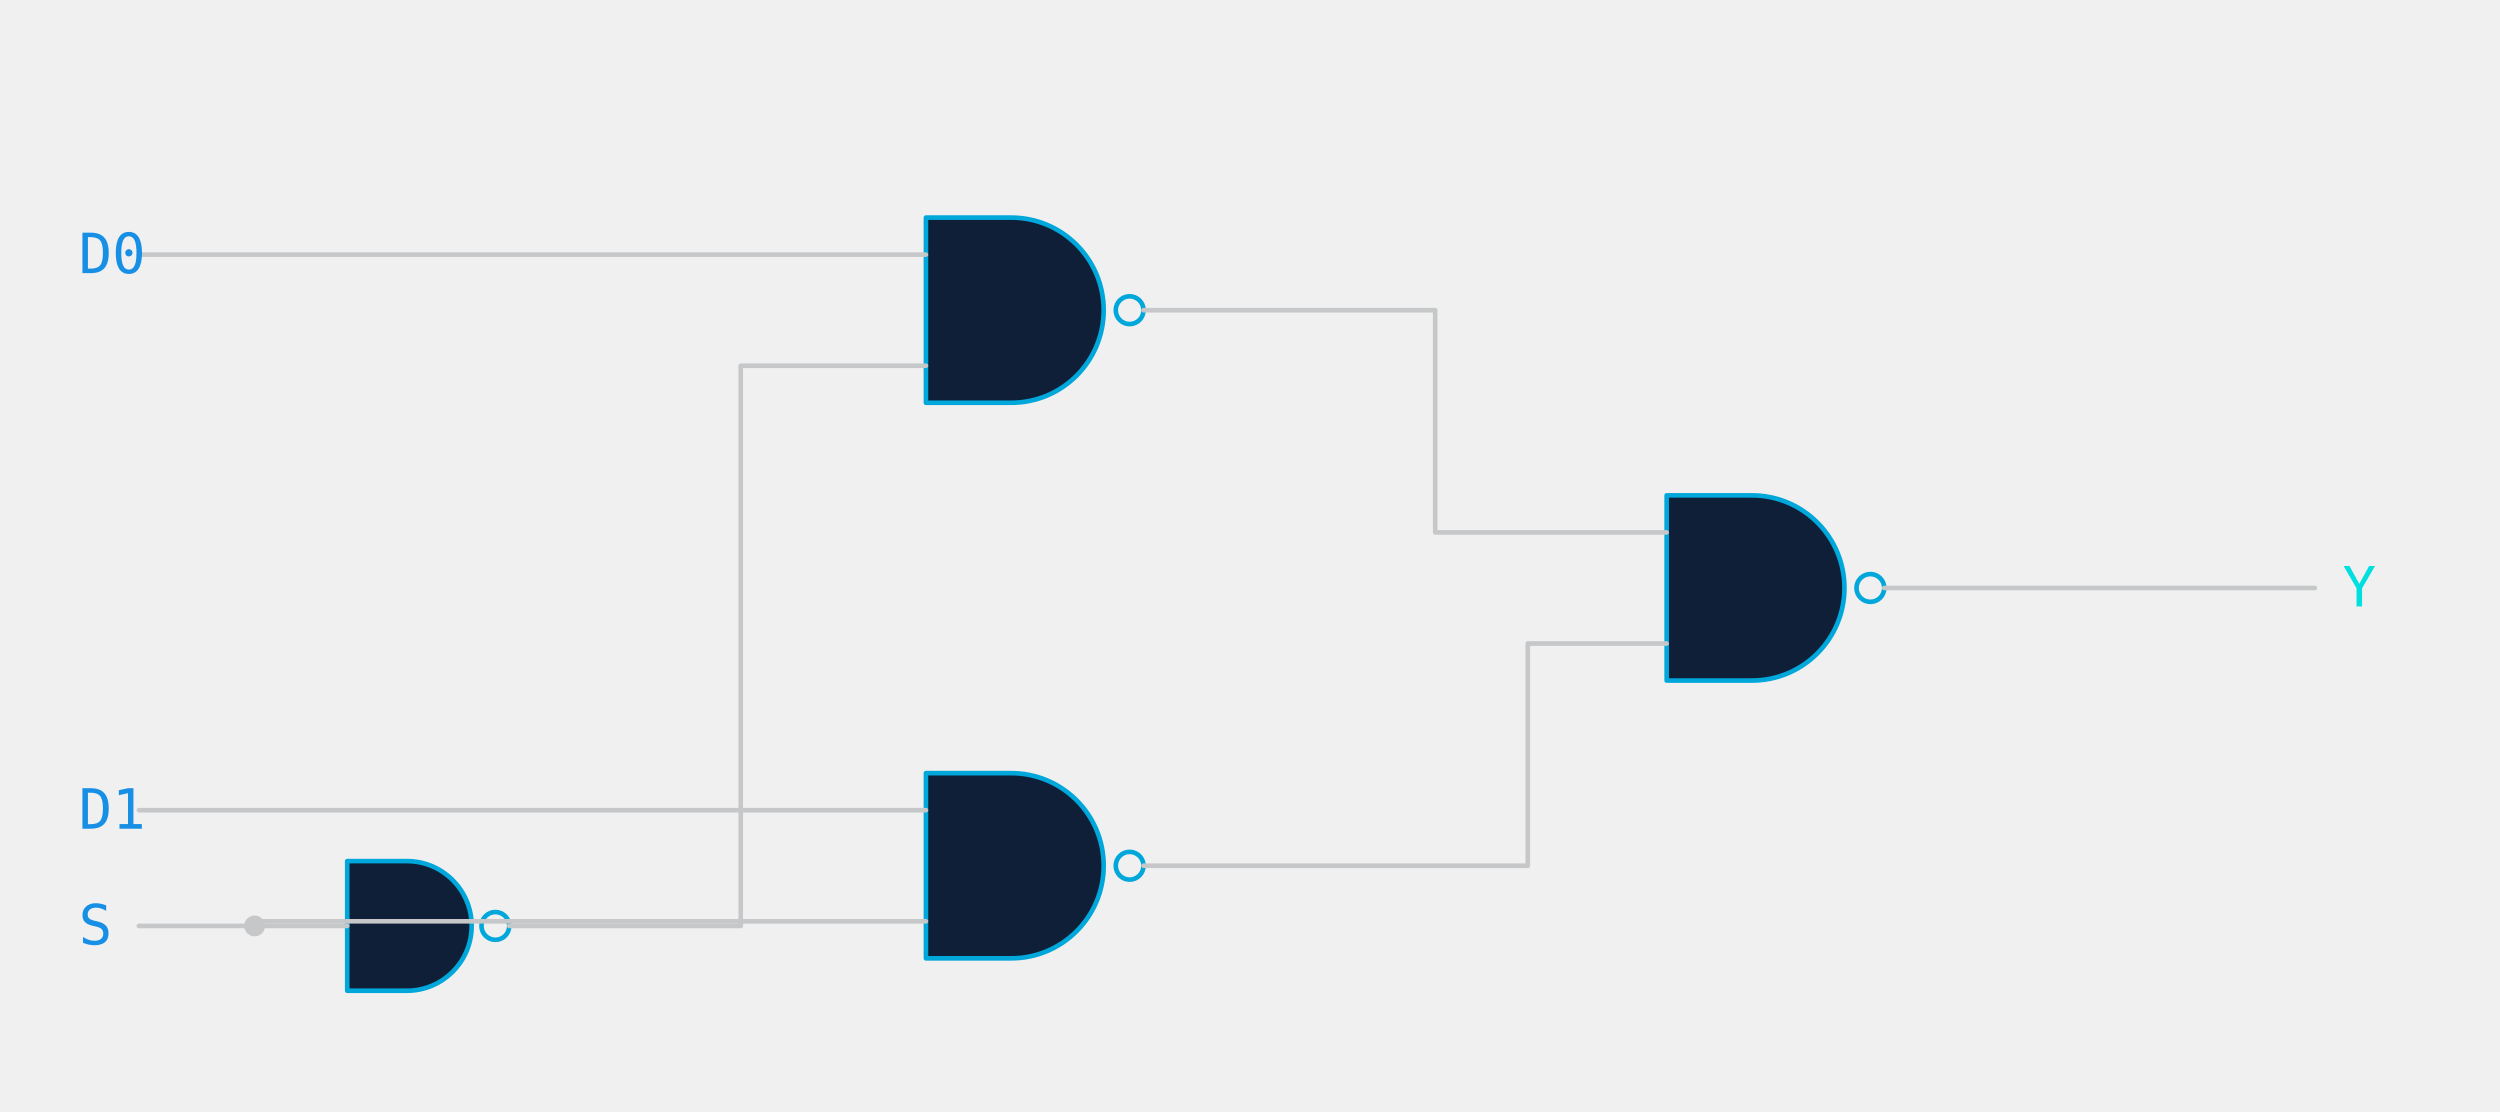
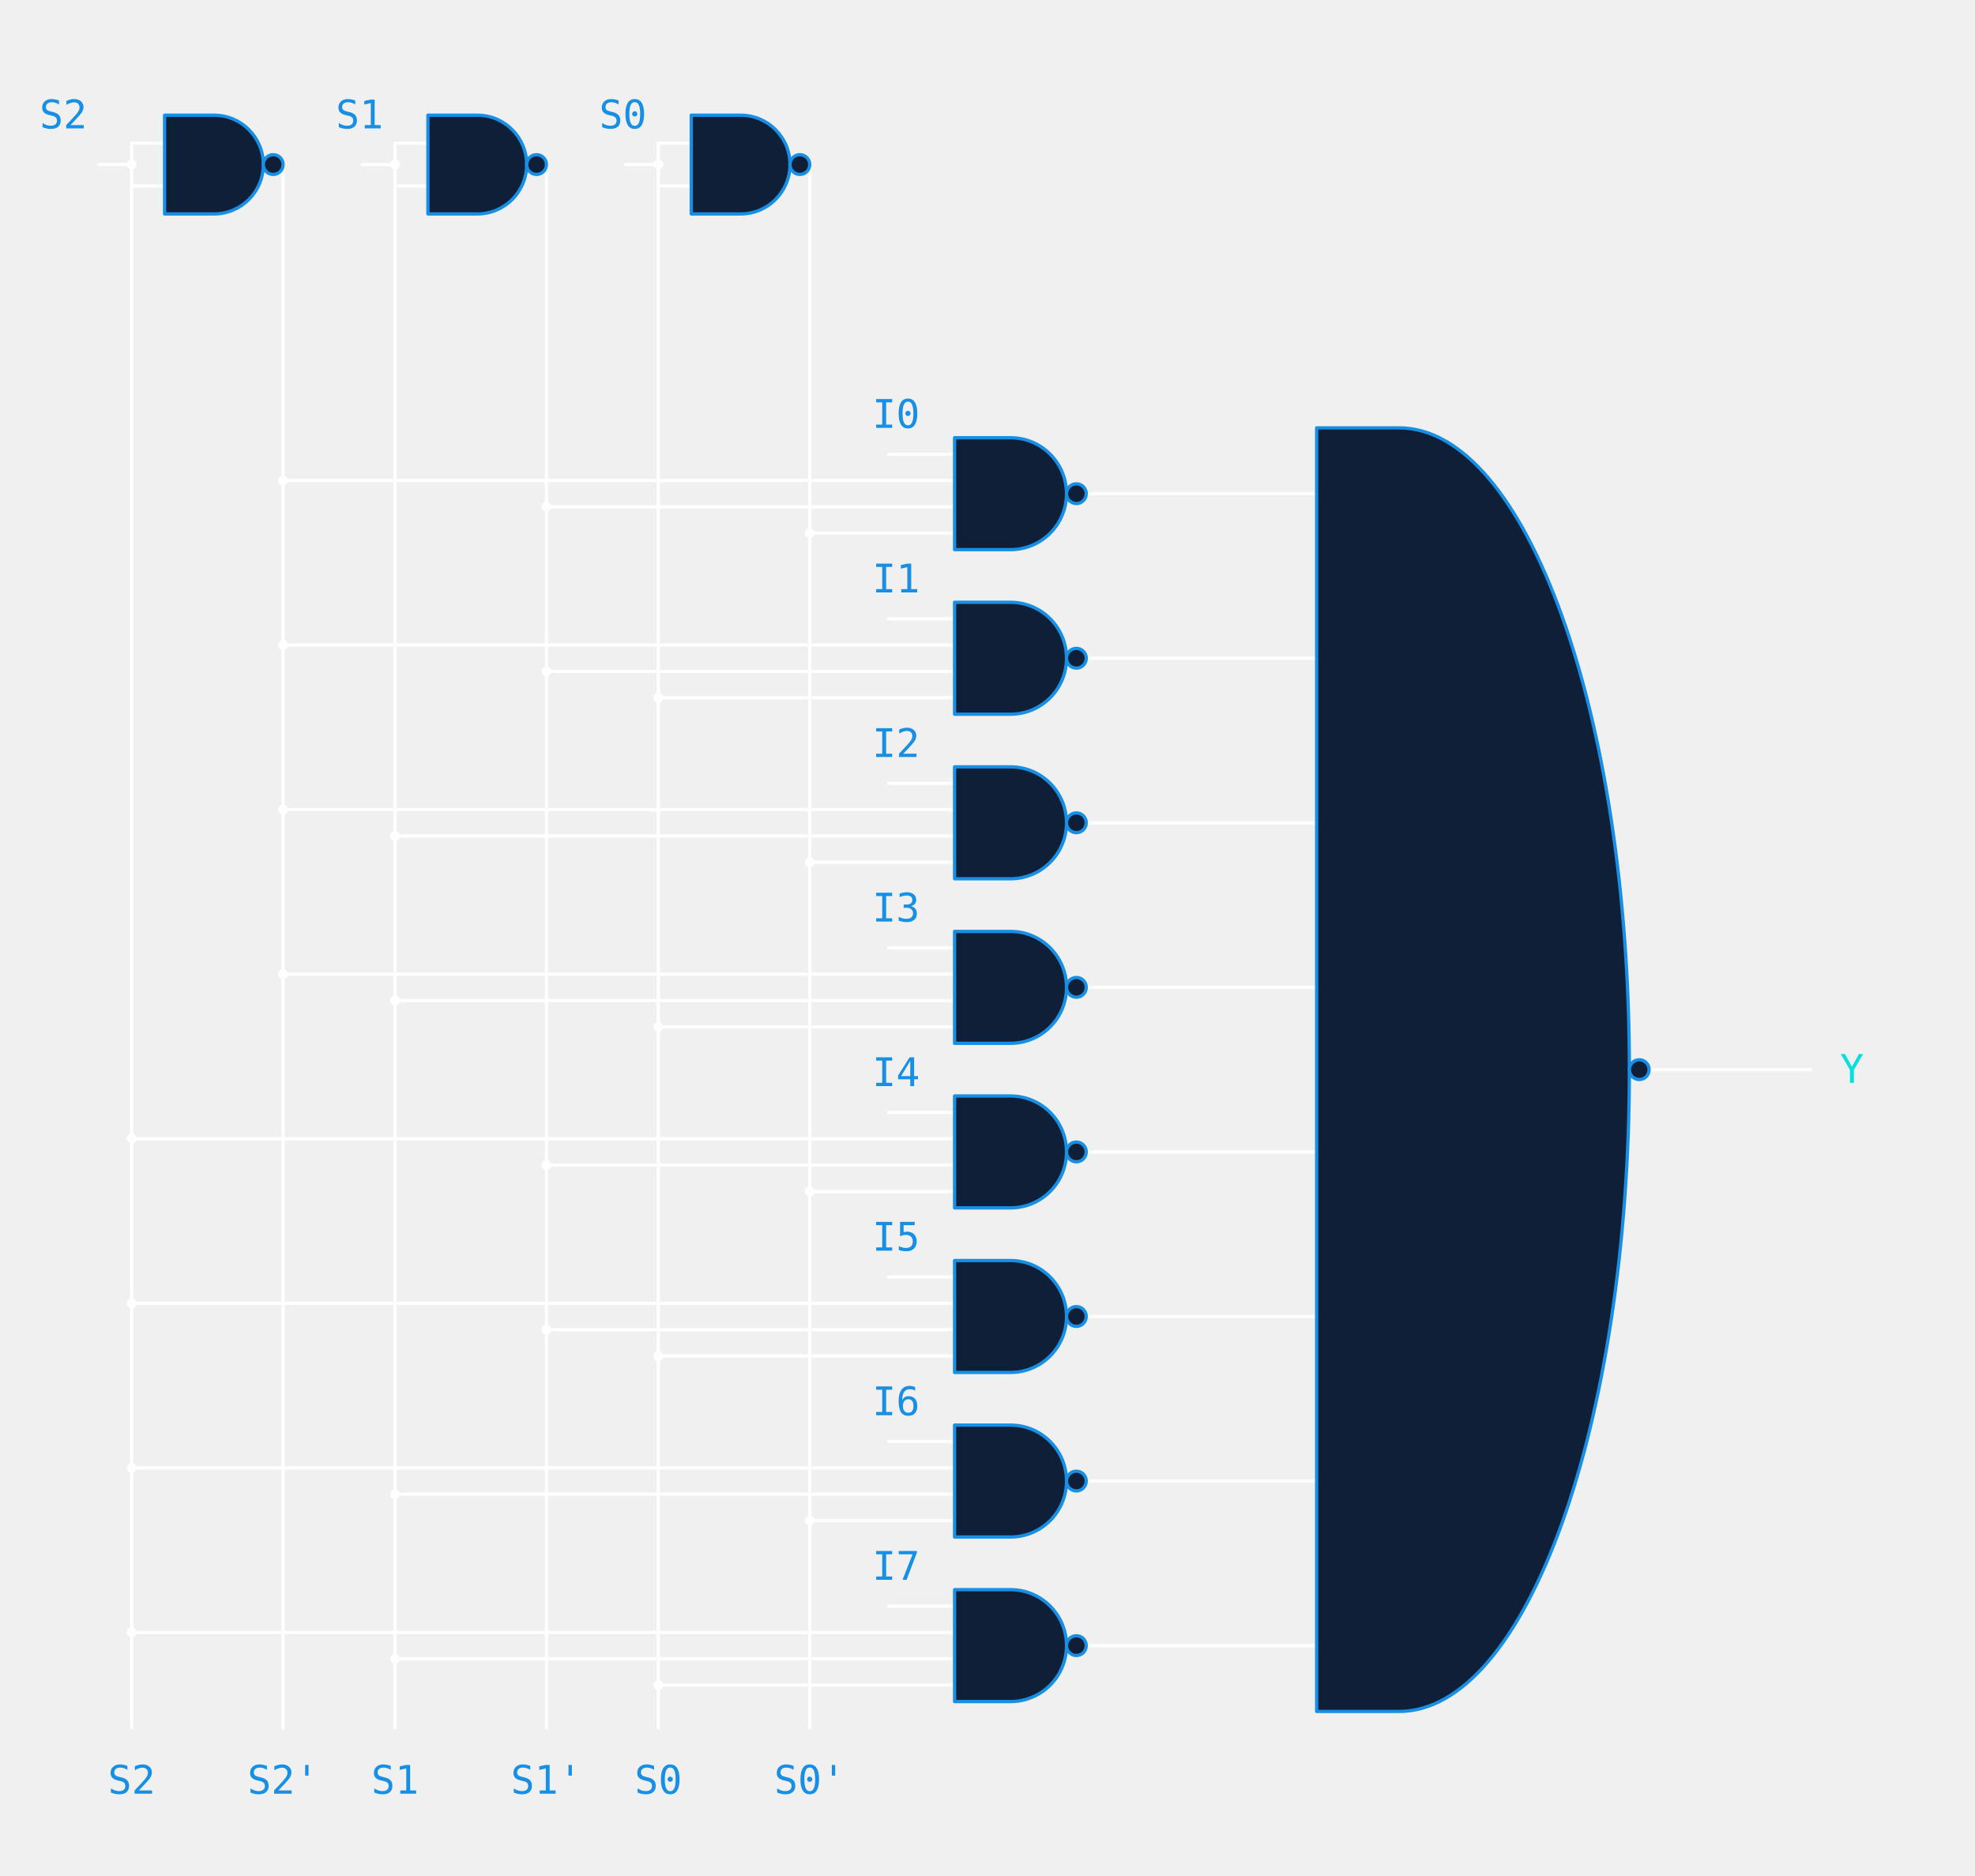
- <svg xmlns="http://www.w3.org/2000/svg" viewBox="0 0 1080 480" role="img" aria-label="8-to-1 Multiplexer circuit diagram">
-   <path d="M150,372 H175.76 A28,28 0 0 1 175.76,428 H150 Z" fill="#101f38" stroke="#00a7da" stroke-width="2" stroke-linejoin="round" />
-   <circle cx="214" cy="400" r="6" fill="none" stroke="#00a7da" stroke-width="2" />
-   <path d="M400,94 H436.8 A40,40 0 0 1 436.8,174 H400 Z" fill="#101f38" stroke="#00a7da" stroke-width="2" stroke-linejoin="round" />
-   <circle cx="488" cy="134" r="6" fill="none" stroke="#00a7da" stroke-width="2" />
-   <path d="M400,334 H436.8 A40,40 0 0 1 436.8,414 H400 Z" fill="#101f38" stroke="#00a7da" stroke-width="2" stroke-linejoin="round" />
-   <circle cx="488" cy="374" r="6" fill="none" stroke="#00a7da" stroke-width="2" />
-   <path d="M720,214 H756.8 A40,40 0 0 1 756.8,294 H720 Z" fill="#101f38" stroke="#00a7da" stroke-width="2" stroke-linejoin="round" />
-   <circle cx="808" cy="254" r="6" fill="none" stroke="#00a7da" stroke-width="2" />
-   <path d="M60,110 L400,110" fill="none" stroke="#c5c7c9" stroke-width="2" stroke-linecap="round" stroke-linejoin="round" />
-   <path d="M60,350 L400,350" fill="none" stroke="#c5c7c9" stroke-width="2" stroke-linecap="round" stroke-linejoin="round" />
-   <text x="34" y="118" fill="#168fe5" font-family="Consolas" font-size="24" font-weight="400" text-anchor="start">D0</text>
-   <text x="34" y="358" fill="#168fe5" font-family="Consolas" font-size="24" font-weight="400" text-anchor="start">D1</text>
-   <path d="M60,400 L150,400" fill="none" stroke="#c5c7c9" stroke-width="2" stroke-linecap="round" stroke-linejoin="round" />
-   <circle cx="110" cy="400" r="4.5" fill="#c5c7c9" />
-   <path d="M110,400 L110,398 L400,398" fill="none" stroke="#c5c7c9" stroke-width="2" stroke-linecap="round" stroke-linejoin="round" />
-   <text x="34" y="408" fill="#168fe5" font-family="Consolas" font-size="24" font-weight="400" text-anchor="start">S</text>
-   <path d="M220,400 L320,400 L320,158 L400,158" fill="none" stroke="#c5c7c9" stroke-width="2" stroke-linecap="round" stroke-linejoin="round" />
-   <path d="M494,134 L620,134 L620,230 L720,230" fill="none" stroke="#c5c7c9" stroke-width="2" stroke-linecap="round" stroke-linejoin="round" />
-   <path d="M494,374 L660,374 L660,278 L720,278" fill="none" stroke="#c5c7c9" stroke-width="2" stroke-linecap="round" stroke-linejoin="round" />
-   <path d="M814,254 L1000,254" fill="none" stroke="#c5c7c9" stroke-width="2" stroke-linecap="round" stroke-linejoin="round" />
-   <text x="1012" y="262" fill="#00dfdf" font-family="Consolas" font-size="24" font-weight="400" text-anchor="start">Y</text>
+ <svg xmlns="http://www.w3.org/2000/svg" viewBox="0 0 1200 1140">
+   <style>
+     .wire{fill:none;stroke:#fff;stroke-width:2;stroke-linecap:round;stroke-linejoin:round}
+     .gate{fill:#101f38;stroke:#168fe5;stroke-width:2;stroke-linejoin:round}
+     .dot{fill:#fff}
+     text{font:24px Consolas,monospace;fill:#168fe5}
+   </style>
+   <g class="wire">
+     <path d="M60 100H80V1050M80 87V113M80 87H100M80 113H100M172 100V1050" />
+     <path d="M220 100H240V1050M240 87V113M240 87H260M240 113H260M332 100V1050" />
+     <path d="M380 100H400V1050M400 87V113M400 87H420M400 113H420M492 100V1050" />
+     <path d="M540 276H580M172 292H580M332 308H580M492 324H580" />
+     <path d="M540 376H580M172 392H580M332 408H580M400 424H580" />
+     <path d="M540 476H580M172 492H580M240 508H580M492 524H580" />
+     <path d="M540 576H580M172 592H580M240 608H580M400 624H580" />
+     <path d="M540 676H580M80 692H580M332 708H580M492 724H580" />
+     <path d="M540 776H580M80 792H580M332 808H580M400 824H580" />
+     <path d="M540 876H580M80 892H580M240 908H580M492 924H580" />
+     <path d="M540 976H580M80 992H580M240 1008H580M400 1024H580" />
+     <path d="M660 300H800M660 400H800M660 500H800M660 600H800" />
+     <path d="M660 700H800M660 800H800M660 900H800M660 1000H800" />
+     <path d="M1002 650H1100" />
+   </g>
+   <g class="gate">
+     <path d="M100 70H130A30 30 0 0 1 130 130H100Z" />
+     <circle cx="166" cy="100" r="6" />
+     <path d="M260 70H290A30 30 0 0 1 290 130H260Z" />
+     <circle cx="326" cy="100" r="6" />
+     <path d="M420 70H450A30 30 0 0 1 450 130H420Z" />
+     <circle cx="486" cy="100" r="6" />
+     <path d="M580 266H614A34 34 0 0 1 614 334H580Z" />
+     <circle cx="654" cy="300" r="6" />
+     <path d="M580 366H614A34 34 0 0 1 614 434H580Z" />
+     <circle cx="654" cy="400" r="6" />
+     <path d="M580 466H614A34 34 0 0 1 614 534H580Z" />
+     <circle cx="654" cy="500" r="6" />
+     <path d="M580 566H614A34 34 0 0 1 614 634H580Z" />
+     <circle cx="654" cy="600" r="6" />
+     <path d="M580 666H614A34 34 0 0 1 614 734H580Z" />
+     <circle cx="654" cy="700" r="6" />
+     <path d="M580 766H614A34 34 0 0 1 614 834H580Z" />
+     <circle cx="654" cy="800" r="6" />
+     <path d="M580 866H614A34 34 0 0 1 614 934H580Z" />
+     <circle cx="654" cy="900" r="6" />
+     <path d="M580 966H614A34 34 0 0 1 614 1034H580Z" />
+     <circle cx="654" cy="1000" r="6" />
+     <path d="M800 260H850A140 390 0 0 1 850 1040H800Z" />
+     <circle cx="996" cy="650" r="6" />
+   </g>
+   <g class="dot">
+     <circle cx="80" cy="100" r="3" />
+     <circle cx="240" cy="100" r="3" />
+     <circle cx="400" cy="100" r="3" />
+     <circle cx="172" cy="292" r="3" />
+     <circle cx="332" cy="308" r="3" />
+     <circle cx="492" cy="324" r="3" />
+     <circle cx="172" cy="392" r="3" />
+     <circle cx="332" cy="408" r="3" />
+     <circle cx="400" cy="424" r="3" />
+     <circle cx="172" cy="492" r="3" />
+     <circle cx="240" cy="508" r="3" />
+     <circle cx="492" cy="524" r="3" />
+     <circle cx="172" cy="592" r="3" />
+     <circle cx="240" cy="608" r="3" />
+     <circle cx="400" cy="624" r="3" />
+     <circle cx="80" cy="692" r="3" />
+     <circle cx="332" cy="708" r="3" />
+     <circle cx="492" cy="724" r="3" />
+     <circle cx="80" cy="792" r="3" />
+     <circle cx="332" cy="808" r="3" />
+     <circle cx="400" cy="824" r="3" />
+     <circle cx="80" cy="892" r="3" />
+     <circle cx="240" cy="908" r="3" />
+     <circle cx="492" cy="924" r="3" />
+     <circle cx="80" cy="992" r="3" />
+     <circle cx="240" cy="1008" r="3" />
+     <circle cx="400" cy="1024" r="3" />
+   </g>
+   <text x="24" y="78">S2</text>
+   <text x="204" y="78">S1</text>
+   <text x="364" y="78">S0</text>
+   <g text-anchor="middle">
+     <text x="80" y="1090">S2</text>
+     <text x="172" y="1090">S2'</text>
+     <text x="240" y="1090">S1</text>
+     <text x="332" y="1090">S1'</text>
+     <text x="400" y="1090">S0</text>
+     <text x="492" y="1090">S0'</text>
+   </g>
+   <text x="530" y="260">I0</text>
+   <text x="530" y="360">I1</text>
+   <text x="530" y="460">I2</text>
+   <text x="530" y="560">I3</text>
+   <text x="530" y="660">I4</text>
+   <text x="530" y="760">I5</text>
+   <text x="530" y="860">I6</text>
+   <text x="530" y="960">I7</text>
+   <text x="1118" y="658" style="fill:#00dfdf">Y</text>
</svg>
